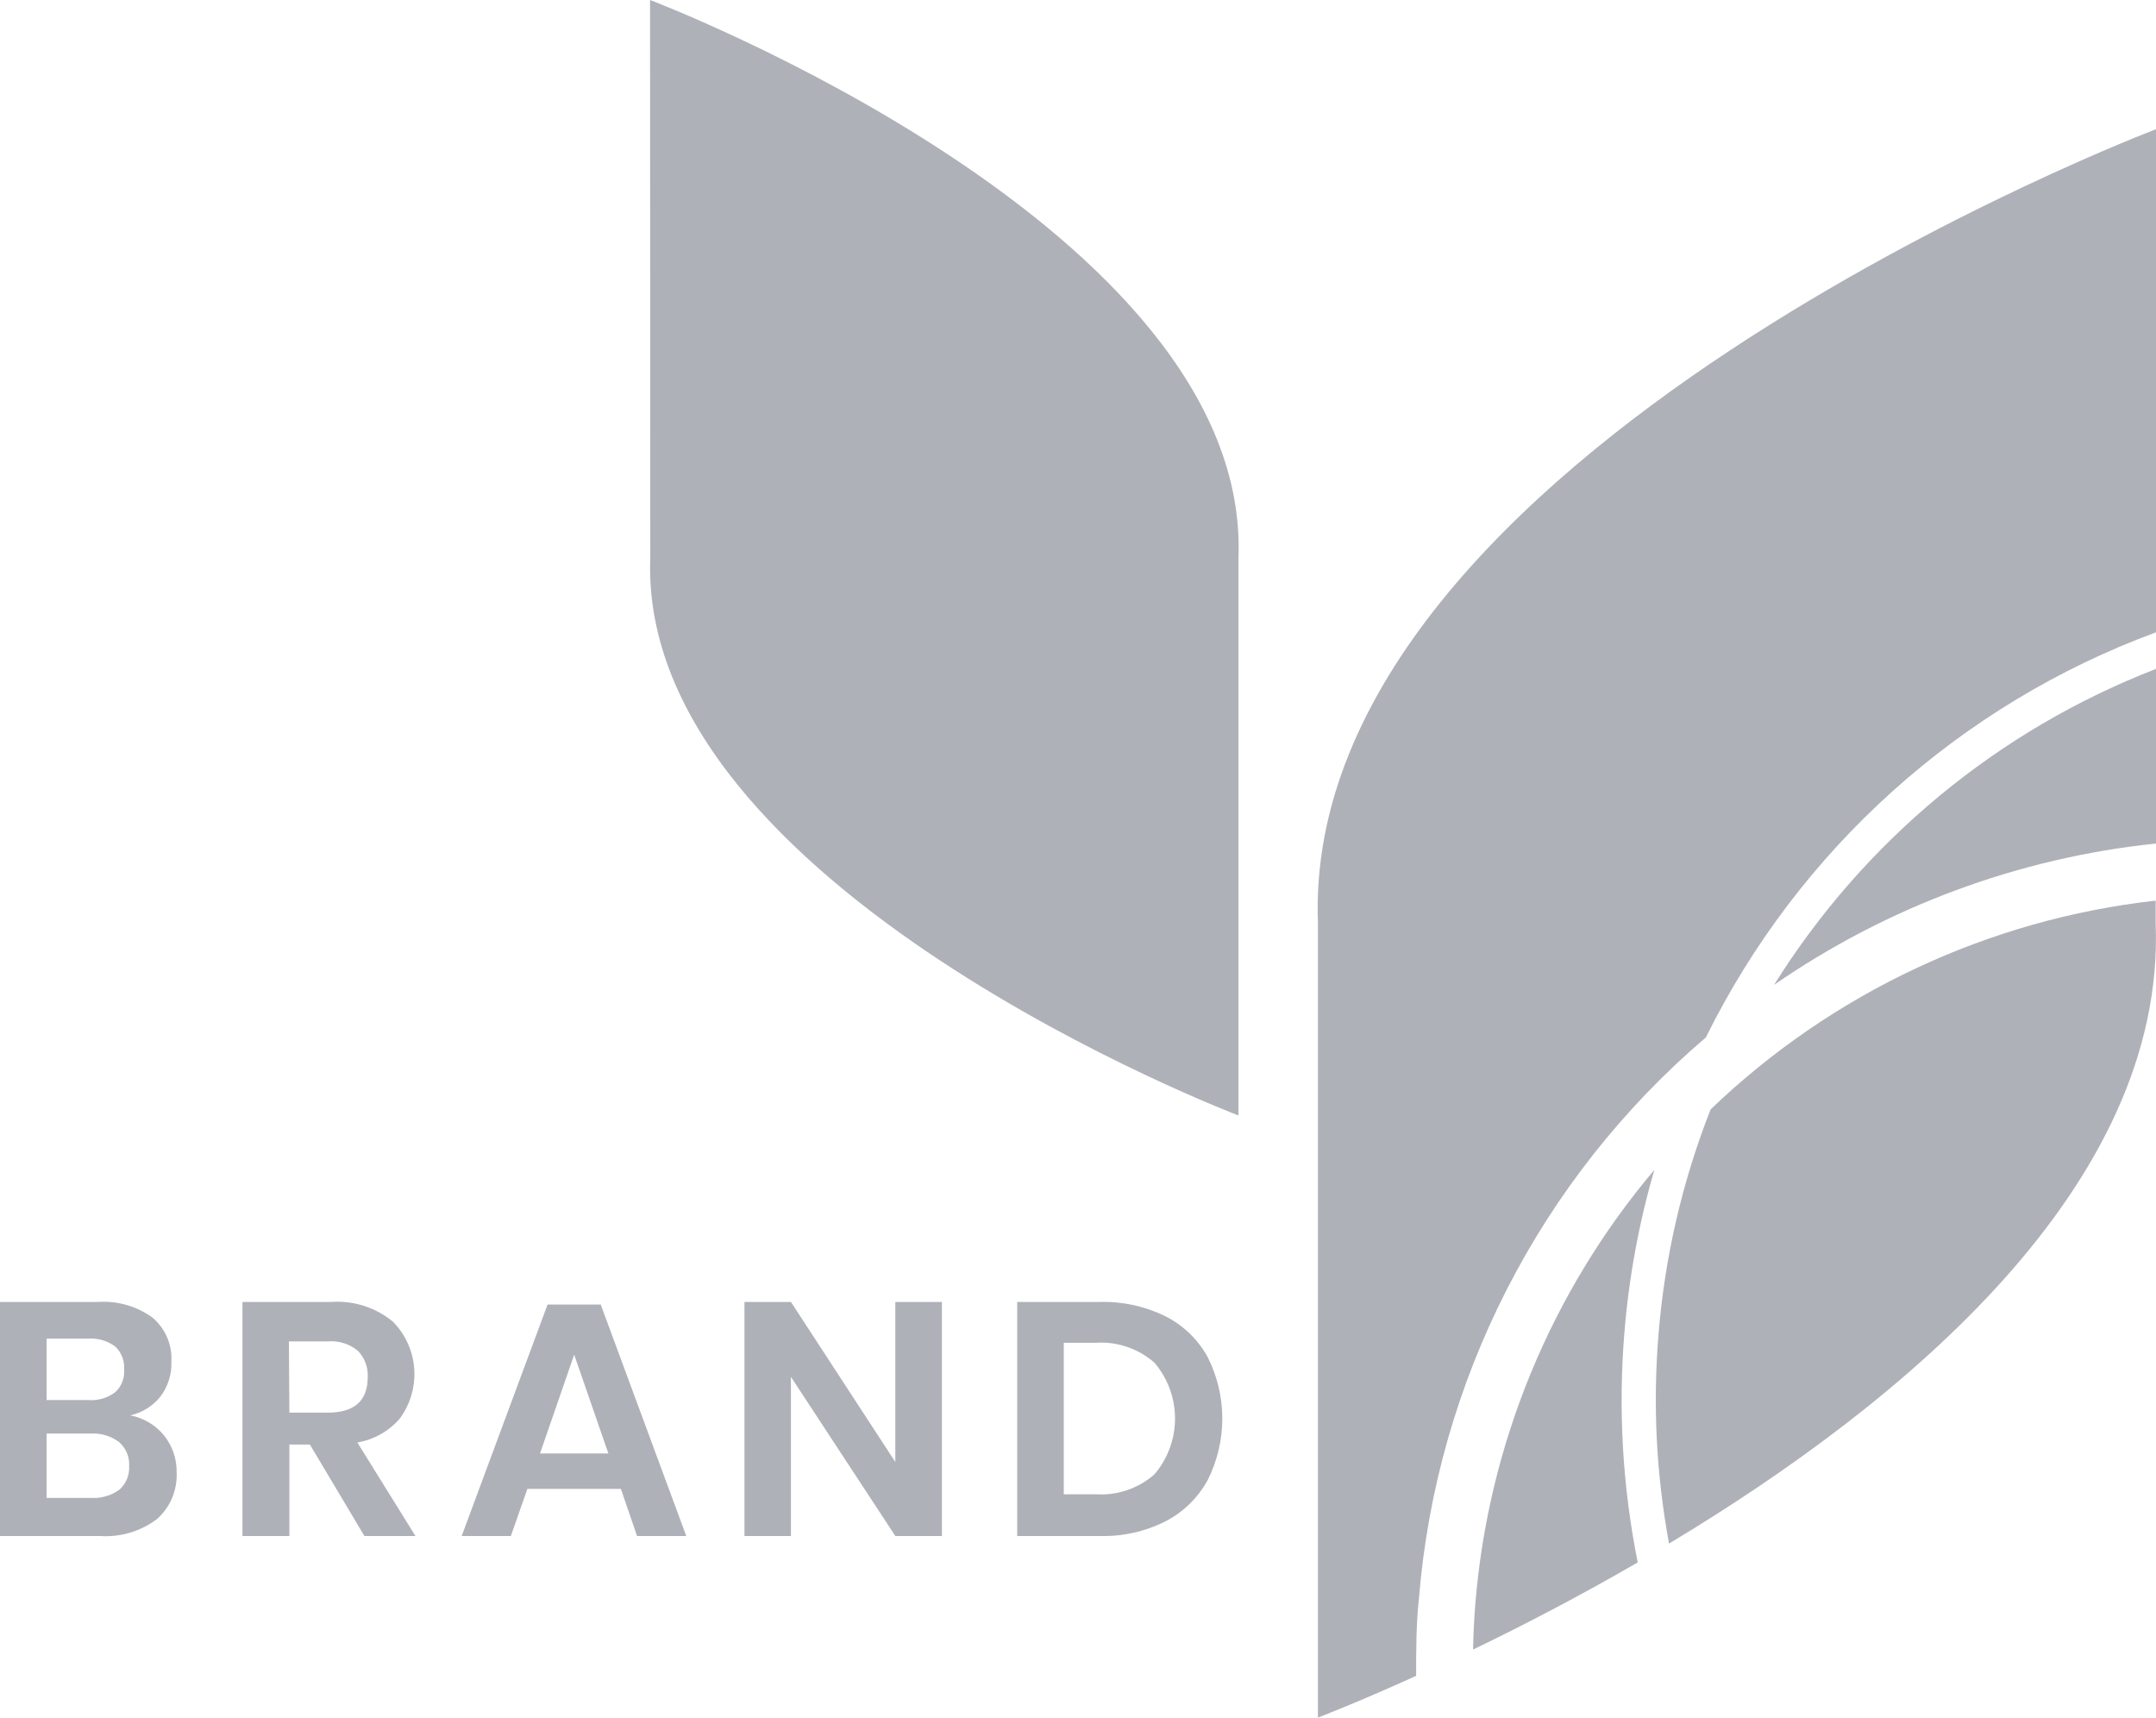
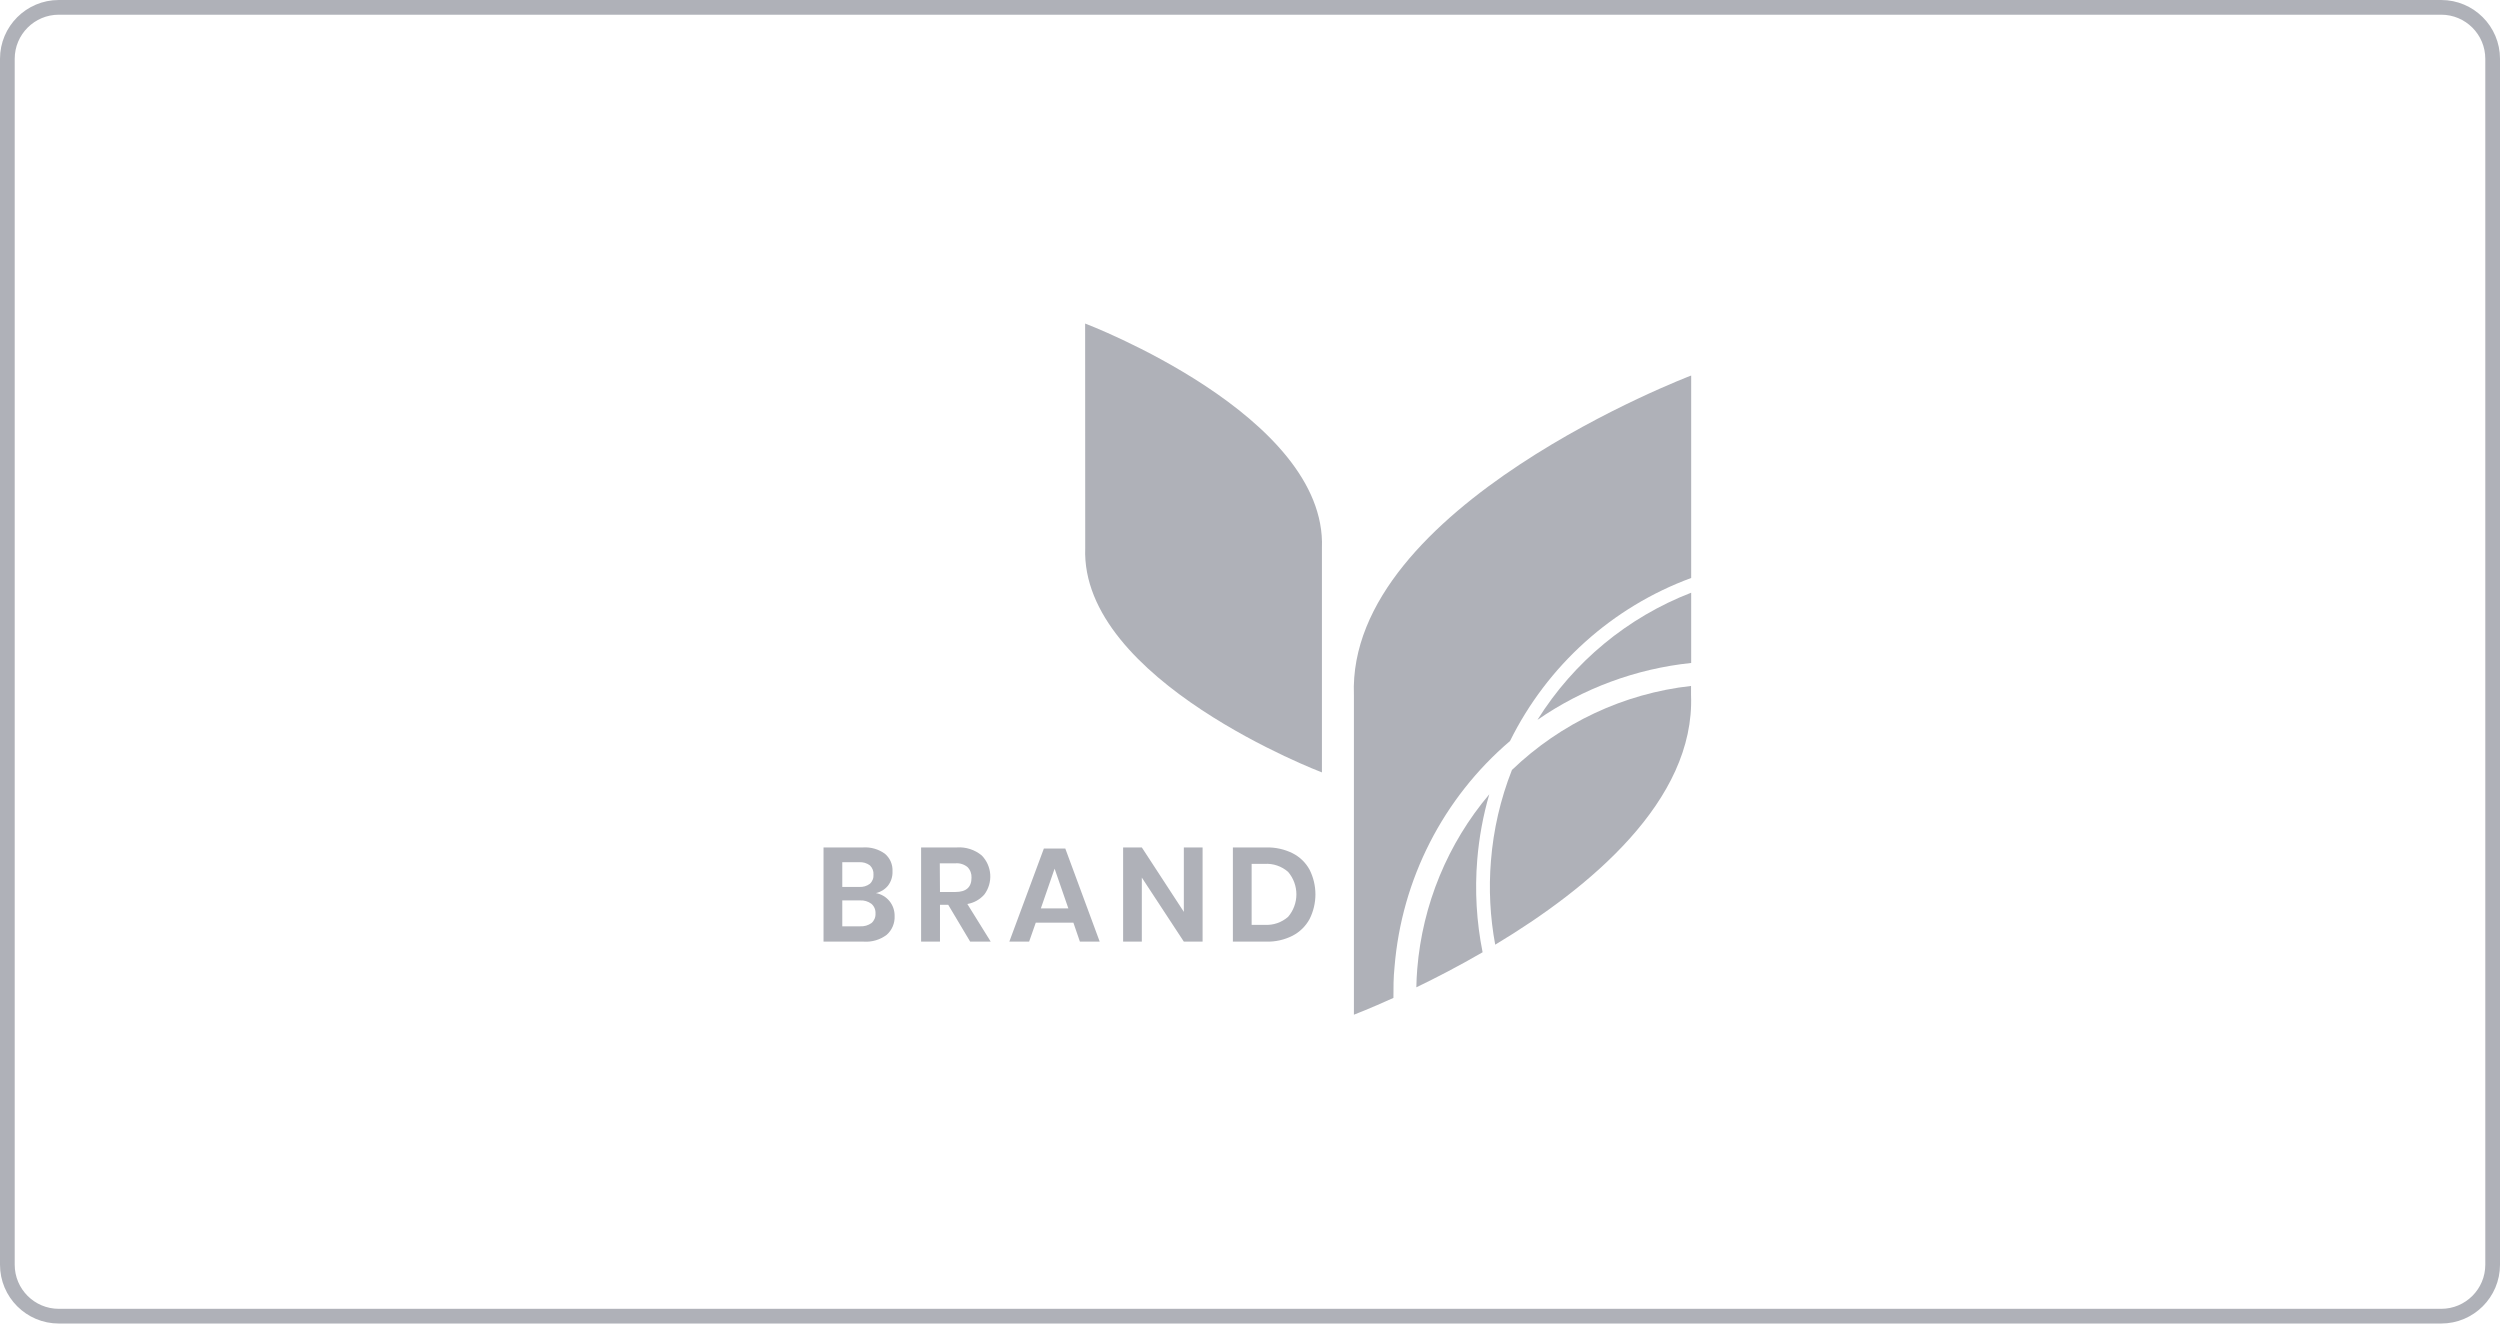
- <svg xmlns="http://www.w3.org/2000/svg" width="59" height="47" viewBox="0 0 59 47" fill="none">
-   <path d="M4.488 39.278C4.718 39.563 4.84 39.921 4.834 40.288C4.845 40.528 4.803 40.767 4.71 40.988C4.618 41.209 4.477 41.406 4.298 41.565C3.851 41.904 3.298 42.069 2.739 42.031H0V35.626H2.683C3.213 35.591 3.738 35.741 4.17 36.052C4.343 36.197 4.48 36.382 4.571 36.59C4.661 36.797 4.702 37.024 4.69 37.25C4.706 37.603 4.595 37.951 4.379 38.23C4.17 38.484 3.883 38.66 3.562 38.73C3.925 38.797 4.254 38.991 4.488 39.278ZM1.275 38.311H2.421C2.682 38.33 2.941 38.255 3.151 38.098C3.237 38.02 3.304 37.923 3.346 37.814C3.389 37.706 3.406 37.589 3.397 37.472C3.405 37.356 3.387 37.24 3.345 37.132C3.303 37.024 3.238 36.926 3.154 36.847C2.938 36.686 2.671 36.609 2.403 36.631H1.275V38.311ZM3.263 40.767C3.355 40.687 3.427 40.587 3.474 40.474C3.521 40.361 3.542 40.239 3.534 40.116C3.541 39.993 3.52 39.869 3.472 39.755C3.423 39.641 3.35 39.54 3.257 39.459C3.032 39.292 2.756 39.21 2.478 39.228H1.275V40.989H2.493C2.767 41.005 3.039 40.927 3.263 40.767Z" fill="#AFB1B8" />
-   <path d="M9.972 42.031L8.48 39.528H7.919V42.031H6.635V35.626H9.066C9.678 35.583 10.284 35.778 10.758 36.171C11.098 36.518 11.303 36.976 11.336 37.462C11.369 37.948 11.228 38.43 10.938 38.821C10.639 39.166 10.229 39.396 9.779 39.472L11.369 42.031H9.972ZM7.919 38.655H8.969C9.698 38.655 10.063 38.332 10.063 37.685C10.07 37.553 10.05 37.421 10.004 37.297C9.958 37.173 9.887 37.06 9.795 36.965C9.564 36.773 9.268 36.68 8.969 36.706H7.906L7.919 38.655Z" fill="#AFB1B8" />
-   <path d="M16.991 40.742H14.432L13.98 42.031H12.634L14.984 35.698H16.439L18.78 42.031H17.433L16.991 40.742ZM16.648 39.772L15.713 37.069L14.778 39.772H16.648Z" fill="#AFB1B8" />
-   <path d="M25.776 42.031H24.501L21.644 37.676V42.031H20.372V35.626H21.644L24.501 40.007V35.626H25.776V42.031Z" fill="#AFB1B8" />
-   <path d="M33.05 40.498C32.786 40.982 32.385 41.375 31.897 41.628C31.342 41.909 30.726 42.048 30.105 42.031H27.836V35.626H30.105C30.725 35.61 31.34 35.745 31.897 36.021C32.385 36.267 32.786 36.657 33.05 37.138C33.312 37.658 33.449 38.234 33.449 38.818C33.449 39.402 33.312 39.977 33.05 40.498ZM31.591 40.345C31.955 39.919 32.155 39.377 32.155 38.816C32.155 38.255 31.955 37.713 31.591 37.288C31.151 36.902 30.578 36.707 29.996 36.743H29.111V40.889H29.996C30.578 40.926 31.151 40.73 31.591 40.345Z" fill="#AFB1B8" />
-   <path d="M17.789 0C17.789 0 34.24 6.236 33.891 15.26V30.523C33.891 30.523 17.452 24.284 17.795 15.26L17.789 0Z" fill="#AFB1B8" />
-   <path d="M48.548 26.95C51.655 24.803 55.248 23.473 59 23.082V18.304C54.677 19.977 51.01 23.01 48.548 26.95Z" fill="#AFB1B8" />
-   <path d="M46.681 28.389C49.224 23.248 53.633 19.28 59 17.303V3.536C59 3.536 35.571 12.419 36.066 25.27V47C36.066 47 37.11 46.603 38.753 45.858C38.753 45.163 38.753 44.462 38.828 43.758C39.312 37.793 42.137 32.264 46.681 28.389Z" fill="#AFB1B8" />
-   <path d="M44.453 36.462C44.576 34.955 44.85 33.464 45.272 32.012C42.443 35.359 40.73 39.512 40.373 43.887C40.339 44.3 40.32 44.713 40.311 45.138C41.642 44.497 43.19 43.696 44.817 42.754C44.402 40.684 44.279 38.566 44.453 36.462Z" fill="#AFB1B8" />
-   <path d="M45.384 36.54C45.228 38.444 45.326 40.36 45.674 42.238C52.075 38.392 59.268 32.45 58.991 25.27V24.644C54.417 25.157 50.138 27.165 46.812 30.357C46.033 32.336 45.552 34.419 45.384 36.54Z" fill="#AFB1B8" />
+ <svg xmlns="http://www.w3.org/2000/svg" width="170" height="90" viewBox="0 0 170 90" fill="none">
+   <rect x="0.5" y="0.5" width="169" height="89" rx="3.5" stroke="#AFB1B8" />
+   <path d="M60.488 61.278C60.718 61.563 60.84 61.921 60.834 62.288C60.845 62.528 60.803 62.767 60.71 62.988C60.618 63.209 60.477 63.406 60.297 63.565C59.851 63.904 59.298 64.069 58.739 64.031H56V57.626H58.683C59.213 57.591 59.738 57.741 60.17 58.052C60.343 58.197 60.48 58.381 60.571 58.589C60.661 58.797 60.702 59.023 60.69 59.25C60.706 59.603 60.595 59.951 60.379 60.23C60.17 60.484 59.883 60.66 59.562 60.73C59.925 60.797 60.254 60.991 60.488 61.278ZM57.275 60.311H58.422C58.682 60.33 58.941 60.255 59.151 60.098C59.237 60.02 59.304 59.922 59.346 59.814C59.389 59.706 59.406 59.589 59.397 59.472C59.405 59.356 59.387 59.24 59.345 59.132C59.303 59.024 59.238 58.926 59.154 58.846C58.938 58.685 58.671 58.609 58.403 58.631H57.275V60.311ZM59.263 62.767C59.355 62.687 59.427 62.586 59.474 62.474C59.521 62.361 59.542 62.238 59.534 62.116C59.541 61.993 59.52 61.869 59.472 61.755C59.423 61.641 59.35 61.54 59.257 61.459C59.032 61.292 58.756 61.21 58.478 61.228H57.275V62.989H58.493C58.767 63.005 59.039 62.927 59.263 62.767Z" fill="#AFB1B8" />
+   <path d="M65.972 64.031L64.48 61.528H63.919V64.031H62.635V57.626H65.066C65.678 57.583 66.284 57.778 66.758 58.171C67.098 58.518 67.302 58.976 67.336 59.462C67.369 59.948 67.228 60.43 66.939 60.821C66.639 61.166 66.229 61.396 65.779 61.472L67.369 64.031H65.972ZM63.919 60.655H64.969C65.698 60.655 66.063 60.332 66.063 59.685C66.07 59.553 66.05 59.421 66.004 59.297C65.958 59.173 65.887 59.06 65.795 58.965C65.564 58.773 65.268 58.68 64.969 58.706H63.906L63.919 60.655Z" fill="#AFB1B8" />
+   <path d="M72.991 62.742H70.432L69.98 64.031H68.634L70.984 57.698H72.439L74.78 64.031H73.433L72.991 62.742ZM72.648 61.772L71.713 59.069L70.778 61.772H72.648Z" fill="#AFB1B8" />
+   <path d="M81.776 64.031H80.501L77.644 59.676V64.031H76.372V57.626H77.644L80.501 62.007V57.626H81.776V64.031Z" fill="#AFB1B8" />
+   <path d="M89.05 62.498C88.786 62.982 88.385 63.375 87.897 63.628C87.342 63.909 86.726 64.048 86.105 64.031H83.836V57.626H86.105C86.725 57.61 87.34 57.745 87.897 58.021C88.385 58.267 88.787 58.657 89.05 59.138C89.312 59.658 89.449 60.234 89.449 60.818C89.449 61.402 89.312 61.977 89.05 62.498ZM87.591 62.345C87.955 61.919 88.155 61.377 88.155 60.816C88.155 60.255 87.955 59.713 87.591 59.288C87.151 58.902 86.578 58.707 85.996 58.743H85.111V62.889H85.996C86.578 62.926 87.151 62.73 87.591 62.345Z" fill="#AFB1B8" />
+   <path d="M73.789 22C73.789 22 90.24 28.236 89.891 37.26V52.523C89.891 52.523 73.452 46.284 73.795 37.26L73.789 22Z" fill="#AFB1B8" />
+   <path d="M104.548 48.95C107.655 46.803 111.249 45.473 115 45.082V40.304C110.677 41.977 107.01 45.01 104.548 48.95Z" fill="#AFB1B8" />
+   <path d="M102.681 50.389C105.224 45.248 109.633 41.281 115 39.303V25.536C115 25.536 91.571 34.419 92.066 47.27V69C92.066 69 93.11 68.603 94.753 67.858C94.753 67.163 94.753 66.463 94.828 65.758C95.312 59.793 98.137 54.264 102.681 50.389Z" fill="#AFB1B8" />
+   <path d="M100.453 58.462C100.576 56.955 100.85 55.464 101.272 54.012C98.443 57.359 96.73 61.512 96.373 65.887C96.339 66.3 96.32 66.713 96.311 67.138C97.641 66.497 99.19 65.696 100.817 64.754C100.402 62.684 100.279 60.566 100.453 58.462Z" fill="#AFB1B8" />
+   <path d="M101.384 58.54C101.228 60.444 101.326 62.36 101.674 64.238C108.075 60.392 115.268 54.45 114.991 47.27V46.644C110.417 47.157 106.138 49.165 102.812 52.357C102.033 54.336 101.552 56.419 101.384 58.54Z" fill="#AFB1B8" />
</svg>
